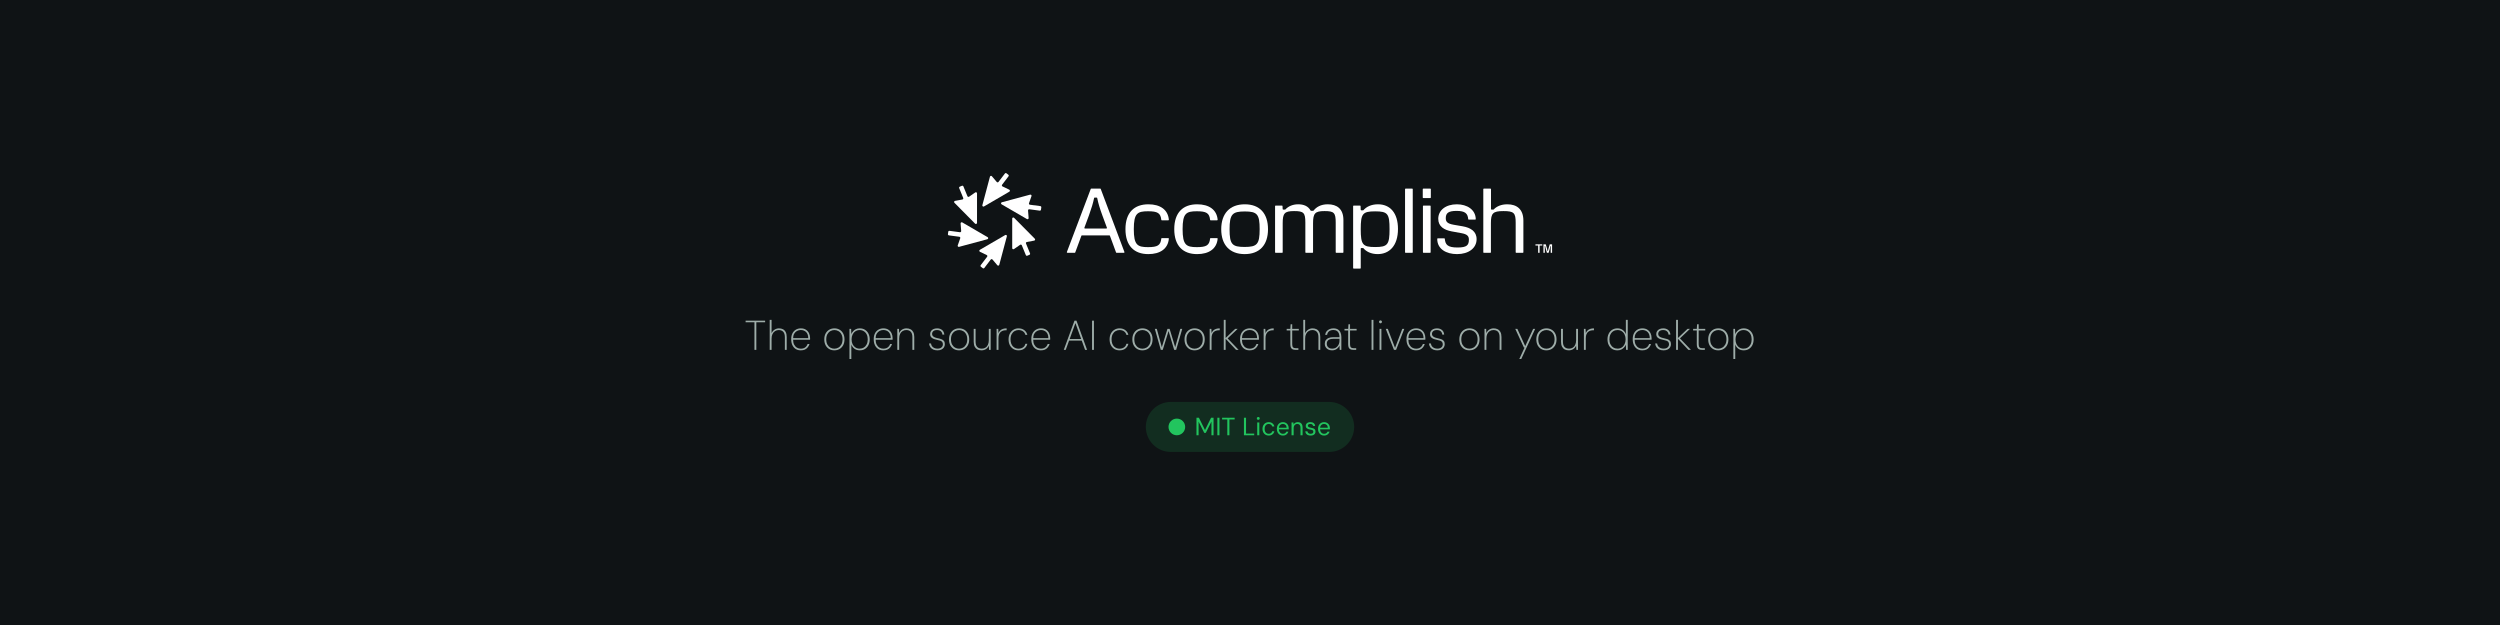
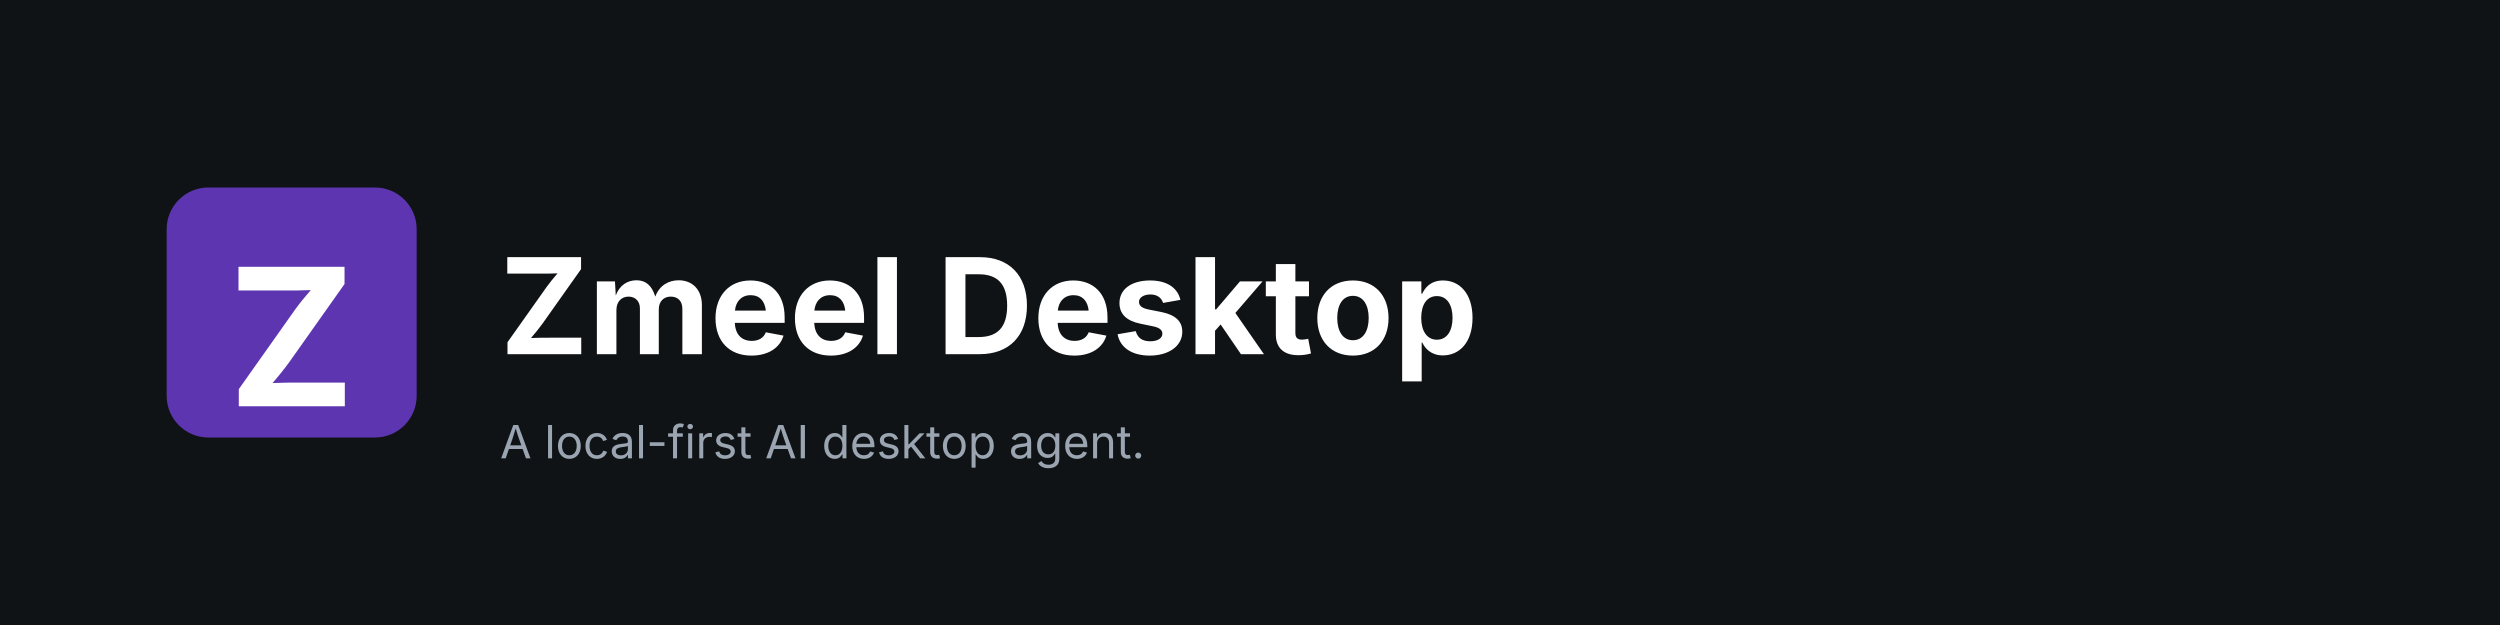
- <svg xmlns="http://www.w3.org/2000/svg" width="1200" height="300" viewBox="0 0 1200 300" fill="none">
+ <svg xmlns="http://www.w3.org/2000/svg" width="1200" height="300" viewBox="0 0 1200 300">
  <rect width="1200" height="300" fill="#0F1315" />
-   <g clip-path="url(#clip0_235_2140)">
-     <g clip-path="url(#clip1_235_2140)">
-       <path d="M738.308 121.347V117.862H737.016V117.283H740.296V117.862H739.003V121.347H738.308ZM740.848 121.347V117.283H741.971L742.577 119.341C742.674 119.696 742.781 120.108 742.808 120.464H743.021C743.056 120.108 743.164 119.696 743.271 119.341L743.877 117.283H745V121.347H744.332V119.484C744.332 119.012 744.351 118.619 744.394 118.137H744.182C744.093 118.608 743.985 119.047 743.842 119.564L743.325 121.347H742.515L742.016 119.572C741.874 119.037 741.758 118.611 741.669 118.137H741.446C741.499 118.635 741.516 119.01 741.516 119.5V121.344H740.848V121.347Z" fill="white" />
-       <path d="M535.708 121.177L532.757 113.163C532.719 113.058 532.617 112.988 532.504 112.988H519.319C519.206 112.988 519.106 113.058 519.066 113.163L516.114 121.177C516.077 121.282 515.974 121.352 515.861 121.352H512.344C512.156 121.352 512.026 121.164 512.091 120.989L523.555 90.707C523.595 90.602 523.695 90.531 523.808 90.531H528.103C528.217 90.531 528.316 90.602 528.357 90.707L539.734 120.989C539.802 121.164 539.67 121.352 539.481 121.352H535.964C535.851 121.352 535.751 121.282 535.711 121.177H535.708ZM525.427 94.848C525.297 94.848 525.19 94.937 525.165 95.064C524.675 97.512 523.854 100.137 522.742 103.258L520.498 109.323C520.434 109.498 520.563 109.687 520.752 109.687H531.074C531.262 109.687 531.392 109.501 531.327 109.323L529.084 103.258C527.928 100.137 527.147 97.512 526.66 95.064C526.636 94.937 526.525 94.848 526.399 94.848H525.429H525.427Z" fill="white" />
-       <path d="M586.188 110.039C586.188 102.51 590.284 98.064 597.504 98.064C604.724 98.064 608.645 102.51 608.645 110.039C608.645 117.569 604.637 121.972 597.461 121.972C590.284 121.972 586.188 117.569 586.188 110.039ZM604.635 110.039C604.635 102.819 603.447 101.497 597.501 101.497C591.555 101.497 590.192 102.774 590.192 110.039C590.192 117.305 591.426 118.536 597.412 118.536C603.399 118.536 604.632 117.259 604.632 110.039H604.635Z" fill="white" />
-       <path d="M612.032 121.086V98.947C612.032 98.799 612.153 98.678 612.302 98.678H615.342C615.485 98.678 615.603 98.791 615.611 98.934L615.676 100.358C615.681 100.501 615.8 100.614 615.945 100.614H616.804C616.88 100.614 616.95 100.582 617.001 100.528C618.328 99.076 620.453 98.061 623.13 98.061C625.807 98.061 627.918 98.947 629.087 101.048C629.135 101.134 629.224 101.188 629.321 101.188H630.307C630.39 101.188 630.468 101.15 630.519 101.083C631.766 99.453 633.948 98.061 637.308 98.061C641.711 98.061 644.838 100.218 644.838 105.634V121.083C644.838 121.231 644.717 121.352 644.569 121.352H641.41C641.262 121.352 641.14 121.231 641.14 121.083V106.824C641.14 102.068 640.303 101.32 635.768 101.32C631.233 101.32 630.264 102.375 630.264 107.131V121.083C630.264 121.231 630.142 121.352 629.994 121.352H626.835C626.687 121.352 626.566 121.231 626.566 121.083V106.824C626.566 102.068 625.729 101.32 621.151 101.32C616.573 101.32 615.692 102.375 615.692 107.131V121.083C615.692 121.231 615.571 121.352 615.423 121.352H612.307C612.159 121.352 612.038 121.231 612.038 121.083L612.032 121.086Z" fill="white" />
-       <path d="M649.502 128.659V98.947C649.502 98.799 649.623 98.678 649.772 98.678H652.809C652.955 98.678 653.073 98.791 653.078 98.936L653.146 100.708C653.151 100.854 653.27 100.967 653.415 100.967H654.263C654.341 100.967 654.417 100.932 654.465 100.872C655.761 99.329 658.152 98.061 661.432 98.061C667.243 98.061 671.03 102.2 671.03 109.905C671.03 118.051 666.802 121.969 661.3 121.969C658.066 121.969 655.72 120.703 654.465 119.163C654.414 119.101 654.339 119.063 654.258 119.063H653.423C653.275 119.063 653.154 119.185 653.154 119.333V128.656C653.154 128.804 653.033 128.925 652.885 128.925H649.769C649.621 128.925 649.5 128.804 649.5 128.656L649.502 128.659ZM666.982 109.994C666.982 102.553 666.102 101.451 660.069 101.451C654.037 101.451 653.157 102.553 653.157 109.994C653.157 117.434 654.08 118.579 660.069 118.579C666.059 118.579 666.982 117.434 666.982 109.994Z" fill="white" />
-       <path d="M674.423 121.086V90.803C674.423 90.655 674.544 90.534 674.692 90.534H677.851C677.999 90.534 678.12 90.655 678.12 90.803V121.086C678.12 121.234 677.999 121.355 677.851 121.355H674.692C674.544 121.355 674.423 121.234 674.423 121.086Z" fill="white" />
-       <path d="M682.922 94.8V90.803C682.922 90.655 683.043 90.534 683.191 90.534H686.528C686.676 90.534 686.797 90.655 686.797 90.803V94.8C686.797 94.948 686.676 95.069 686.528 95.069H683.191C683.043 95.069 682.922 94.948 682.922 94.8ZM683.008 121.086V98.947C683.008 98.799 683.129 98.678 683.277 98.678H686.436C686.584 98.678 686.705 98.799 686.705 98.947V121.083C686.705 121.231 686.584 121.352 686.436 121.352H683.277C683.129 121.352 683.008 121.231 683.008 121.083V121.086Z" fill="white" />
-       <path d="M690.145 114.397H693.242C693.382 114.397 693.497 114.504 693.508 114.644C693.767 117.429 694.817 118.8 699.608 118.8C704.143 118.8 705.066 117.655 705.066 114.97C705.066 113.298 704.186 112.417 701.544 111.932L696.745 111.052C693.266 110.392 690.36 108.763 690.36 105.02C690.36 100.924 693.926 98.064 699.298 98.064C704.178 98.064 708.249 100.603 708.365 105.144C708.368 105.294 708.244 105.418 708.096 105.418H705.007C704.867 105.418 704.751 105.308 704.74 105.168C704.509 102.477 703.27 101.233 699.166 101.233C695.062 101.233 694.014 102.378 693.971 104.667C693.971 106.339 694.545 107.309 697.758 107.882L702.118 108.631C705.861 109.291 708.766 111.009 708.766 114.795C708.766 119.109 704.937 121.972 699.387 121.972C694.198 121.972 689.856 119.551 689.873 114.666C689.873 114.518 689.996 114.399 690.145 114.399V114.397Z" fill="white" />
-       <path d="M711.982 121.086V90.803C711.982 90.655 712.103 90.534 712.251 90.534H715.41C715.558 90.534 715.679 90.655 715.679 90.803V100.347C715.679 100.495 715.801 100.617 715.949 100.617H716.797C716.87 100.617 716.94 100.587 716.991 100.533C718.362 99.082 720.537 98.064 723.519 98.064C728.142 98.064 731.223 100.485 731.223 105.9V121.086C731.223 121.234 731.102 121.355 730.954 121.355H727.795C727.647 121.355 727.526 121.234 727.526 121.086V106.913C727.526 102.157 726.688 101.322 721.625 101.322C716.563 101.322 715.636 102.378 715.636 107.134V121.086C715.636 121.234 715.515 121.355 715.367 121.355H712.251C712.103 121.355 711.982 121.234 711.982 121.086Z" fill="white" />
-       <path d="M557.689 114.286C557.551 114.286 557.435 114.391 557.422 114.531C557.074 117.776 555.623 118.625 551.05 118.625C545.944 118.625 544.226 117.612 544.226 109.994C544.226 102.375 545.944 101.408 551.05 101.408C555.623 101.408 557.074 102.259 557.422 105.507C557.435 105.644 557.551 105.752 557.689 105.752H560.78C560.936 105.752 561.063 105.617 561.049 105.461C560.629 100.657 556.924 98.064 551.225 98.064C544.49 98.064 540.219 101.939 540.219 109.996C540.219 118.054 544.447 121.972 551.182 121.972C556.921 121.972 560.627 119.381 561.049 114.58C561.063 114.423 560.936 114.289 560.78 114.289H557.689V114.286Z" fill="white" />
-       <path d="M581.112 114.286C580.974 114.286 580.859 114.391 580.845 114.531C580.498 117.776 579.046 118.625 574.474 118.625C569.368 118.625 567.65 117.612 567.65 109.994C567.65 102.375 569.368 101.408 574.474 101.408C579.046 101.408 580.498 102.259 580.845 105.507C580.859 105.644 580.974 105.752 581.112 105.752H584.203C584.36 105.752 584.486 105.617 584.473 105.461C584.053 100.657 580.347 98.064 574.649 98.064C567.914 98.064 563.643 101.939 563.643 109.996C563.643 118.054 567.871 121.972 574.606 121.972C580.344 121.972 584.05 119.381 584.473 114.58C584.486 114.423 584.36 114.289 584.203 114.289H581.112V114.286Z" fill="white" />
-     </g>
-     <path d="M479.65 127.115L483.299 113.424C483.422 112.961 482.927 112.579 482.516 112.818L470.339 119.909C469.968 120.127 469.99 120.674 470.377 120.862L473.631 122.43C473.938 122.578 474.031 122.971 473.823 123.243L470.74 127.29C470.561 127.527 470.604 127.864 470.839 128.044L471.723 128.728C471.958 128.909 472.292 128.866 472.471 128.629L475.554 124.581C475.76 124.309 476.163 124.298 476.385 124.56L478.728 127.323C479.008 127.651 479.537 127.53 479.65 127.113V127.115Z" fill="white" />
-     <path d="M475.18 84.798L471.531 98.489C471.408 98.952 471.902 99.335 472.314 99.095L484.49 92.002C484.861 91.784 484.84 91.237 484.453 91.049L481.199 89.481C480.892 89.333 480.798 88.94 481.006 88.668L484.089 84.62C484.268 84.383 484.226 84.047 483.991 83.866L483.106 83.182C482.871 83.002 482.537 83.045 482.358 83.282L479.275 87.329C479.07 87.602 478.666 87.612 478.445 87.351L476.102 84.588C475.821 84.26 475.292 84.381 475.18 84.798Z" fill="white" />
-     <path d="M460.354 118.487L473.941 114.827C474.4 114.703 474.483 114.081 474.069 113.842L461.887 106.756C461.516 106.541 461.054 106.832 461.088 107.265L461.369 110.89C461.395 111.232 461.104 111.512 460.765 111.466L455.748 110.798C455.454 110.761 455.187 110.968 455.15 111.262L455.005 112.374C454.968 112.67 455.174 112.939 455.465 112.977L460.482 113.645C460.818 113.691 461.03 114.035 460.915 114.359L459.712 117.784C459.568 118.193 459.94 118.597 460.354 118.484V118.487Z" fill="white" />
-     <path d="M494.476 93.426L480.889 97.086C480.43 97.21 480.347 97.832 480.761 98.072L492.943 105.157C493.314 105.372 493.776 105.081 493.742 104.648L493.461 101.023C493.434 100.681 493.725 100.401 494.065 100.447L499.082 101.115C499.376 101.152 499.643 100.945 499.68 100.651L499.827 99.537C499.864 99.24 499.659 98.971 499.368 98.933L494.351 98.266C494.014 98.22 493.803 97.875 493.918 97.552L495.12 94.126C495.264 93.717 494.893 93.313 494.479 93.426H494.476Z" fill="white" />
-     <path d="M458.12 97.326L468.055 107.36C468.392 107.699 468.969 107.459 468.969 106.98V92.804C468.969 92.371 468.488 92.115 468.133 92.36L465.16 94.417C464.879 94.611 464.494 94.495 464.364 94.18L462.429 89.465C462.317 89.19 462.005 89.058 461.732 89.174L460.701 89.605C460.428 89.718 460.298 90.033 460.412 90.308L462.347 95.023C462.477 95.341 462.285 95.697 461.951 95.758L458.406 96.421C457.984 96.499 457.821 97.024 458.126 97.331L458.12 97.326Z" fill="white" />
-     <path d="M485.861 104.936V119.112C485.861 119.545 486.342 119.801 486.697 119.556L489.67 117.499C489.951 117.305 490.336 117.421 490.466 117.736L492.401 122.451C492.513 122.726 492.825 122.858 493.098 122.742L494.129 122.311C494.401 122.198 494.532 121.883 494.417 121.608L492.483 116.893C492.352 116.575 492.545 116.219 492.879 116.158L496.424 115.495C496.846 115.417 497.009 114.892 496.704 114.585L486.769 104.551C486.433 104.212 485.855 104.451 485.855 104.931L485.861 104.936Z" fill="white" />
-   </g>
-   <path d="M362.135 167.928V154.688H357.895V153.928H367.255V154.688H363.035V167.928H362.135ZM369.457 167.928V153.528H370.357V159.948C370.69 159.201 371.177 158.628 371.817 158.228C372.47 157.814 373.164 157.608 373.897 157.608C374.63 157.608 375.277 157.754 375.837 158.048C376.397 158.341 376.83 158.794 377.137 159.408C377.457 160.021 377.617 160.808 377.617 161.768V167.928H376.737V161.908C376.737 160.721 376.484 159.848 375.977 159.288C375.47 158.714 374.744 158.428 373.797 158.428C373.144 158.428 372.557 158.594 372.037 158.928C371.517 159.248 371.104 159.714 370.797 160.328C370.504 160.928 370.357 161.668 370.357 162.548V167.928H369.457ZM384.378 168.168C383.432 168.168 382.612 167.948 381.918 167.508C381.238 167.068 380.712 166.448 380.338 165.648C379.965 164.848 379.778 163.908 379.778 162.828C379.778 161.734 379.972 160.801 380.358 160.028C380.758 159.254 381.305 158.661 381.998 158.248C382.705 157.821 383.512 157.608 384.418 157.608C385.392 157.608 386.205 157.828 386.858 158.268C387.512 158.694 388.005 159.261 388.338 159.968C388.672 160.674 388.838 161.448 388.838 162.288C388.838 162.421 388.838 162.548 388.838 162.668C388.838 162.788 388.832 162.928 388.818 163.088H380.418V162.308H387.958C387.945 161.014 387.605 160.041 386.938 159.388C386.272 158.734 385.418 158.408 384.378 158.408C383.738 158.408 383.138 158.554 382.578 158.848C382.018 159.141 381.558 159.594 381.198 160.208C380.852 160.821 380.678 161.601 380.678 162.548V162.908C380.678 163.921 380.852 164.761 381.198 165.428C381.545 166.081 381.998 166.568 382.558 166.888C383.118 167.208 383.725 167.368 384.378 167.368C385.218 167.368 385.912 167.174 386.458 166.788C387.005 166.388 387.405 165.828 387.658 165.108H388.558C388.385 165.694 388.112 166.221 387.738 166.688C387.378 167.154 386.918 167.521 386.358 167.788C385.798 168.041 385.138 168.168 384.378 168.168ZM400.477 168.168C399.557 168.168 398.731 167.954 397.997 167.528C397.277 167.101 396.704 166.494 396.277 165.708C395.864 164.908 395.657 163.974 395.657 162.908C395.657 161.801 395.871 160.854 396.297 160.068C396.724 159.281 397.304 158.674 398.037 158.248C398.771 157.821 399.597 157.608 400.517 157.608C401.451 157.608 402.277 157.821 402.997 158.248C403.731 158.674 404.304 159.281 404.717 160.068C405.144 160.854 405.357 161.801 405.357 162.908C405.357 163.974 405.144 164.908 404.717 165.708C404.291 166.494 403.711 167.101 402.977 167.528C402.244 167.954 401.411 168.168 400.477 168.168ZM400.477 167.368C401.171 167.368 401.811 167.201 402.397 166.868C402.997 166.534 403.484 166.034 403.857 165.368C404.231 164.701 404.417 163.874 404.417 162.888C404.417 161.901 404.231 161.074 403.857 160.408C403.497 159.741 403.017 159.248 402.417 158.928C401.831 158.594 401.197 158.428 400.517 158.428C399.837 158.428 399.197 158.594 398.597 158.928C397.997 159.261 397.511 159.761 397.137 160.428C396.777 161.081 396.597 161.901 396.597 162.888C396.597 163.874 396.777 164.701 397.137 165.368C397.511 166.034 397.991 166.534 398.577 166.868C399.164 167.201 399.797 167.368 400.477 167.368ZM407.738 172.328V157.848H408.538L408.638 160.368C408.838 159.861 409.125 159.401 409.498 158.988C409.872 158.574 410.325 158.241 410.858 157.988C411.405 157.734 412.018 157.608 412.698 157.608C413.672 157.608 414.512 157.841 415.218 158.308C415.938 158.761 416.492 159.388 416.878 160.188C417.265 160.974 417.458 161.881 417.458 162.908C417.458 163.921 417.265 164.828 416.878 165.628C416.492 166.414 415.938 167.034 415.218 167.488C414.512 167.941 413.665 168.168 412.678 168.168C411.718 168.168 410.885 167.921 410.178 167.428C409.472 166.934 408.958 166.248 408.638 165.368V172.328H407.738ZM412.638 167.348C413.398 167.348 414.065 167.168 414.638 166.808C415.225 166.448 415.685 165.934 416.018 165.268C416.352 164.601 416.518 163.808 416.518 162.888C416.518 161.981 416.352 161.194 416.018 160.528C415.685 159.861 415.225 159.348 414.638 158.988C414.065 158.614 413.398 158.428 412.638 158.428C411.878 158.428 411.205 158.621 410.618 159.008C410.032 159.381 409.572 159.908 409.238 160.588C408.918 161.254 408.758 162.021 408.758 162.888C408.758 163.768 408.918 164.548 409.238 165.228C409.572 165.894 410.032 166.414 410.618 166.788C411.205 167.161 411.878 167.348 412.638 167.348ZM423.988 168.168C423.041 168.168 422.221 167.948 421.528 167.508C420.848 167.068 420.321 166.448 419.948 165.648C419.574 164.848 419.388 163.908 419.388 162.828C419.388 161.734 419.581 160.801 419.968 160.028C420.368 159.254 420.914 158.661 421.608 158.248C422.314 157.821 423.121 157.608 424.028 157.608C425.001 157.608 425.814 157.828 426.468 158.268C427.121 158.694 427.614 159.261 427.948 159.968C428.281 160.674 428.448 161.448 428.448 162.288C428.448 162.421 428.448 162.548 428.448 162.668C428.448 162.788 428.441 162.928 428.428 163.088H420.028V162.308H427.568C427.554 161.014 427.214 160.041 426.548 159.388C425.881 158.734 425.028 158.408 423.988 158.408C423.348 158.408 422.748 158.554 422.188 158.848C421.628 159.141 421.168 159.594 420.808 160.208C420.461 160.821 420.288 161.601 420.288 162.548V162.908C420.288 163.921 420.461 164.761 420.808 165.428C421.154 166.081 421.608 166.568 422.168 166.888C422.728 167.208 423.334 167.368 423.988 167.368C424.828 167.368 425.521 167.174 426.068 166.788C426.614 166.388 427.014 165.828 427.268 165.108H428.168C427.994 165.694 427.721 166.221 427.348 166.688C426.988 167.154 426.528 167.521 425.968 167.788C425.408 168.041 424.748 168.168 423.988 168.168ZM430.707 167.928V157.848H431.507L431.587 159.888C431.934 159.128 432.414 158.561 433.027 158.188C433.654 157.801 434.347 157.608 435.107 157.608C435.84 157.608 436.487 157.754 437.047 158.048C437.607 158.341 438.047 158.794 438.367 159.408C438.687 160.008 438.847 160.788 438.847 161.748V167.928H437.947V161.888C437.947 160.701 437.694 159.828 437.187 159.268C436.68 158.708 435.947 158.428 434.987 158.428C434.347 158.428 433.767 158.588 433.247 158.908C432.74 159.214 432.34 159.668 432.047 160.268C431.754 160.868 431.607 161.608 431.607 162.488V167.928H430.707ZM449.988 168.168C449.255 168.168 448.595 168.048 448.008 167.808C447.422 167.554 446.948 167.181 446.588 166.688C446.242 166.194 446.022 165.581 445.928 164.848H446.888C446.942 165.381 447.108 165.834 447.388 166.208C447.682 166.581 448.055 166.868 448.508 167.068C448.962 167.254 449.462 167.348 450.008 167.348C450.555 167.348 451.015 167.261 451.388 167.088C451.775 166.914 452.068 166.674 452.268 166.368C452.482 166.048 452.588 165.694 452.588 165.308C452.588 164.814 452.482 164.434 452.268 164.168C452.068 163.888 451.762 163.674 451.348 163.528C450.935 163.381 450.415 163.248 449.788 163.128C449.282 163.034 448.822 162.914 448.408 162.768C448.008 162.621 447.662 162.441 447.368 162.228C447.075 162.014 446.848 161.754 446.688 161.448C446.542 161.128 446.468 160.768 446.468 160.368C446.468 159.821 446.602 159.341 446.868 158.928C447.148 158.514 447.535 158.194 448.028 157.968C448.522 157.728 449.108 157.608 449.788 157.608C450.748 157.608 451.542 157.861 452.168 158.368C452.808 158.874 453.175 159.621 453.268 160.608H452.348C452.308 159.954 452.062 159.428 451.608 159.028C451.168 158.628 450.555 158.428 449.768 158.428C449.008 158.428 448.422 158.601 448.008 158.948C447.608 159.281 447.408 159.728 447.408 160.288C447.408 160.608 447.488 160.894 447.648 161.148C447.822 161.401 448.095 161.628 448.468 161.828C448.842 162.014 449.342 162.174 449.968 162.308C450.622 162.428 451.215 162.581 451.748 162.768C452.295 162.954 452.728 163.234 453.048 163.608C453.368 163.981 453.528 164.514 453.528 165.208C453.528 165.781 453.382 166.294 453.088 166.748C452.808 167.188 452.402 167.534 451.868 167.788C451.348 168.041 450.722 168.168 449.988 168.168ZM460.341 168.168C459.421 168.168 458.594 167.954 457.861 167.528C457.141 167.101 456.567 166.494 456.141 165.708C455.727 164.908 455.521 163.974 455.521 162.908C455.521 161.801 455.734 160.854 456.161 160.068C456.587 159.281 457.167 158.674 457.901 158.248C458.634 157.821 459.461 157.608 460.381 157.608C461.314 157.608 462.141 157.821 462.861 158.248C463.594 158.674 464.167 159.281 464.581 160.068C465.007 160.854 465.221 161.801 465.221 162.908C465.221 163.974 465.007 164.908 464.581 165.708C464.154 166.494 463.574 167.101 462.841 167.528C462.107 167.954 461.274 168.168 460.341 168.168ZM460.341 167.368C461.034 167.368 461.674 167.201 462.261 166.868C462.861 166.534 463.347 166.034 463.721 165.368C464.094 164.701 464.281 163.874 464.281 162.888C464.281 161.901 464.094 161.074 463.721 160.408C463.361 159.741 462.881 159.248 462.281 158.928C461.694 158.594 461.061 158.428 460.381 158.428C459.701 158.428 459.061 158.594 458.461 158.928C457.861 159.261 457.374 159.761 457.001 160.428C456.641 161.081 456.461 161.901 456.461 162.888C456.461 163.874 456.641 164.701 457.001 165.368C457.374 166.034 457.854 166.534 458.441 166.868C459.027 167.201 459.661 167.368 460.341 167.368ZM471.122 168.168C470.402 168.168 469.755 168.028 469.182 167.748C468.622 167.454 468.182 167.008 467.862 166.408C467.542 165.794 467.382 165.001 467.382 164.028V157.848H468.282V163.908C468.282 165.081 468.535 165.948 469.042 166.508C469.562 167.068 470.308 167.348 471.282 167.348C471.935 167.348 472.508 167.194 473.002 166.888C473.508 166.581 473.902 166.128 474.182 165.528C474.475 164.914 474.622 164.168 474.622 163.288V157.848H475.522V167.928H474.742L474.622 165.888C474.288 166.661 473.808 167.234 473.182 167.608C472.555 167.981 471.868 168.168 471.122 168.168ZM478.363 167.928V157.848H479.163L479.263 159.888C479.49 159.354 479.783 158.921 480.143 158.588C480.517 158.254 480.957 158.008 481.463 157.848C481.97 157.688 482.543 157.608 483.183 157.608V158.528H482.823C482.423 158.528 482.01 158.581 481.583 158.688C481.17 158.794 480.783 158.988 480.423 159.268C480.077 159.534 479.797 159.921 479.583 160.428C479.37 160.934 479.263 161.581 479.263 162.368V167.928H478.363ZM488.854 168.168C487.948 168.168 487.134 167.954 486.414 167.528C485.694 167.088 485.128 166.474 484.714 165.688C484.314 164.888 484.114 163.961 484.114 162.908C484.114 161.828 484.321 160.894 484.734 160.108C485.161 159.308 485.734 158.694 486.454 158.268C487.174 157.828 487.974 157.608 488.854 157.608C489.988 157.608 490.928 157.901 491.674 158.488C492.434 159.074 492.914 159.828 493.114 160.748H492.174C492.014 160.028 491.634 159.461 491.034 159.048C490.448 158.634 489.721 158.428 488.854 158.428C488.214 158.428 487.601 158.594 487.014 158.928C486.428 159.248 485.954 159.741 485.594 160.408C485.234 161.061 485.054 161.894 485.054 162.908C485.054 163.681 485.161 164.348 485.374 164.908C485.588 165.468 485.874 165.934 486.234 166.308C486.608 166.668 487.021 166.934 487.474 167.108C487.928 167.281 488.388 167.368 488.854 167.368C489.414 167.368 489.921 167.281 490.374 167.108C490.841 166.921 491.234 166.654 491.554 166.308C491.874 165.948 492.081 165.521 492.174 165.028H493.114C492.928 165.934 492.461 166.688 491.714 167.288C490.981 167.874 490.028 168.168 488.854 168.168ZM499.632 168.168C498.686 168.168 497.866 167.948 497.172 167.508C496.492 167.068 495.966 166.448 495.592 165.648C495.219 164.848 495.032 163.908 495.032 162.828C495.032 161.734 495.226 160.801 495.612 160.028C496.012 159.254 496.559 158.661 497.252 158.248C497.959 157.821 498.766 157.608 499.672 157.608C500.646 157.608 501.459 157.828 502.112 158.268C502.766 158.694 503.259 159.261 503.592 159.968C503.926 160.674 504.092 161.448 504.092 162.288C504.092 162.421 504.092 162.548 504.092 162.668C504.092 162.788 504.086 162.928 504.072 163.088H495.672V162.308H503.212C503.199 161.014 502.859 160.041 502.192 159.388C501.526 158.734 500.672 158.408 499.632 158.408C498.992 158.408 498.392 158.554 497.832 158.848C497.272 159.141 496.812 159.594 496.452 160.208C496.106 160.821 495.932 161.601 495.932 162.548V162.908C495.932 163.921 496.106 164.761 496.452 165.428C496.799 166.081 497.252 166.568 497.812 166.888C498.372 167.208 498.979 167.368 499.632 167.368C500.472 167.368 501.166 167.174 501.712 166.788C502.259 166.388 502.659 165.828 502.912 165.108H503.812C503.639 165.694 503.366 166.221 502.992 166.688C502.632 167.154 502.172 167.521 501.612 167.788C501.052 168.041 500.392 168.168 499.632 168.168ZM510.611 167.928L515.751 153.928H516.711L521.791 167.928H520.831L516.211 155.088L511.551 167.928H510.611ZM512.791 163.488L513.091 162.728H519.331L519.631 163.488H512.791ZM524.186 167.928V153.928H525.086V167.928H524.186ZM537.35 168.168C536.444 168.168 535.63 167.954 534.91 167.528C534.19 167.088 533.624 166.474 533.21 165.688C532.81 164.888 532.61 163.961 532.61 162.908C532.61 161.828 532.817 160.894 533.23 160.108C533.657 159.308 534.23 158.694 534.95 158.268C535.67 157.828 536.47 157.608 537.35 157.608C538.484 157.608 539.424 157.901 540.17 158.488C540.93 159.074 541.41 159.828 541.61 160.748H540.67C540.51 160.028 540.13 159.461 539.53 159.048C538.944 158.634 538.217 158.428 537.35 158.428C536.71 158.428 536.097 158.594 535.51 158.928C534.924 159.248 534.45 159.741 534.09 160.408C533.73 161.061 533.55 161.894 533.55 162.908C533.55 163.681 533.657 164.348 533.87 164.908C534.084 165.468 534.37 165.934 534.73 166.308C535.104 166.668 535.517 166.934 535.97 167.108C536.424 167.281 536.884 167.368 537.35 167.368C537.91 167.368 538.417 167.281 538.87 167.108C539.337 166.921 539.73 166.654 540.05 166.308C540.37 165.948 540.577 165.521 540.67 165.028H541.61C541.424 165.934 540.957 166.688 540.21 167.288C539.477 167.874 538.524 168.168 537.35 168.168ZM548.348 168.168C547.428 168.168 546.602 167.954 545.868 167.528C545.148 167.101 544.575 166.494 544.148 165.708C543.735 164.908 543.528 163.974 543.528 162.908C543.528 161.801 543.742 160.854 544.168 160.068C544.595 159.281 545.175 158.674 545.908 158.248C546.642 157.821 547.468 157.608 548.388 157.608C549.322 157.608 550.148 157.821 550.868 158.248C551.602 158.674 552.175 159.281 552.588 160.068C553.015 160.854 553.228 161.801 553.228 162.908C553.228 163.974 553.015 164.908 552.588 165.708C552.162 166.494 551.582 167.101 550.848 167.528C550.115 167.954 549.282 168.168 548.348 168.168ZM548.348 167.368C549.042 167.368 549.682 167.201 550.268 166.868C550.868 166.534 551.355 166.034 551.728 165.368C552.102 164.701 552.288 163.874 552.288 162.888C552.288 161.901 552.102 161.074 551.728 160.408C551.368 159.741 550.888 159.248 550.288 158.928C549.702 158.594 549.068 158.428 548.388 158.428C547.708 158.428 547.068 158.594 546.468 158.928C545.868 159.261 545.382 159.761 545.008 160.428C544.648 161.081 544.468 161.901 544.468 162.888C544.468 163.874 544.648 164.701 545.008 165.368C545.382 166.034 545.862 166.534 546.448 166.868C547.035 167.201 547.668 167.368 548.348 167.368ZM557.179 167.928L554.319 157.848H555.259L557.739 166.928H557.599L560.379 157.848H561.419L564.159 166.908H564.019L566.539 157.848H567.479L564.559 167.928H563.599L560.839 158.668H560.979L558.119 167.928H557.179ZM573.387 168.168C572.467 168.168 571.641 167.954 570.907 167.528C570.187 167.101 569.614 166.494 569.187 165.708C568.774 164.908 568.567 163.974 568.567 162.908C568.567 161.801 568.781 160.854 569.207 160.068C569.634 159.281 570.214 158.674 570.947 158.248C571.681 157.821 572.507 157.608 573.427 157.608C574.361 157.608 575.187 157.821 575.907 158.248C576.641 158.674 577.214 159.281 577.627 160.068C578.054 160.854 578.267 161.801 578.267 162.908C578.267 163.974 578.054 164.908 577.627 165.708C577.201 166.494 576.621 167.101 575.887 167.528C575.154 167.954 574.321 168.168 573.387 168.168ZM573.387 167.368C574.081 167.368 574.721 167.201 575.307 166.868C575.907 166.534 576.394 166.034 576.767 165.368C577.141 164.701 577.327 163.874 577.327 162.888C577.327 161.901 577.141 161.074 576.767 160.408C576.407 159.741 575.927 159.248 575.327 158.928C574.741 158.594 574.107 158.428 573.427 158.428C572.747 158.428 572.107 158.594 571.507 158.928C570.907 159.261 570.421 159.761 570.047 160.428C569.687 161.081 569.507 161.901 569.507 162.888C569.507 163.874 569.687 164.701 570.047 165.368C570.421 166.034 570.901 166.534 571.487 166.868C572.074 167.201 572.707 167.368 573.387 167.368ZM580.649 167.928V157.848H581.449L581.549 159.888C581.775 159.354 582.069 158.921 582.429 158.588C582.802 158.254 583.242 158.008 583.749 157.848C584.255 157.688 584.829 157.608 585.469 157.608V158.528H585.109C584.709 158.528 584.295 158.581 583.869 158.688C583.455 158.794 583.069 158.988 582.709 159.268C582.362 159.534 582.082 159.921 581.869 160.428C581.655 160.934 581.549 161.581 581.549 162.368V167.928H580.649ZM593.306 167.928L588.126 162.408L592.906 157.848H594.086L588.986 162.688V162.128L594.526 167.928H593.306ZM587.406 167.928V153.528H588.306V167.928H587.406ZM599.828 168.168C598.881 168.168 598.061 167.948 597.368 167.508C596.688 167.068 596.161 166.448 595.788 165.648C595.414 164.848 595.228 163.908 595.228 162.828C595.228 161.734 595.421 160.801 595.808 160.028C596.208 159.254 596.754 158.661 597.448 158.248C598.154 157.821 598.961 157.608 599.868 157.608C600.841 157.608 601.654 157.828 602.308 158.268C602.961 158.694 603.454 159.261 603.788 159.968C604.121 160.674 604.288 161.448 604.288 162.288C604.288 162.421 604.288 162.548 604.288 162.668C604.288 162.788 604.281 162.928 604.268 163.088H595.868V162.308H603.408C603.394 161.014 603.054 160.041 602.388 159.388C601.721 158.734 600.868 158.408 599.828 158.408C599.188 158.408 598.588 158.554 598.028 158.848C597.468 159.141 597.008 159.594 596.648 160.208C596.301 160.821 596.128 161.601 596.128 162.548V162.908C596.128 163.921 596.301 164.761 596.648 165.428C596.994 166.081 597.448 166.568 598.008 166.888C598.568 167.208 599.174 167.368 599.828 167.368C600.668 167.368 601.361 167.174 601.908 166.788C602.454 166.388 602.854 165.828 603.108 165.108H604.008C603.834 165.694 603.561 166.221 603.188 166.688C602.828 167.154 602.368 167.521 601.808 167.788C601.248 168.041 600.588 168.168 599.828 168.168ZM606.547 167.928V157.848H607.347L607.447 159.888C607.674 159.354 607.967 158.921 608.327 158.588C608.7 158.254 609.14 158.008 609.647 157.848C610.154 157.688 610.727 157.608 611.367 157.608V158.528H611.007C610.607 158.528 610.194 158.581 609.767 158.688C609.354 158.794 608.967 158.988 608.607 159.268C608.26 159.534 607.98 159.921 607.767 160.428C607.554 160.934 607.447 161.581 607.447 162.368V167.928H606.547ZM621.844 167.928C621.311 167.928 620.858 167.848 620.484 167.688C620.124 167.528 619.844 167.254 619.644 166.868C619.458 166.468 619.364 165.934 619.364 165.268V158.628H617.604V157.848H619.364L619.504 155.648H620.264V157.848H623.424V158.628H620.264V165.248C620.264 165.954 620.404 166.448 620.684 166.728C620.964 167.008 621.438 167.148 622.104 167.148H623.224V167.928H621.844ZM625.57 167.928V153.528H626.47V159.948C626.804 159.201 627.29 158.628 627.93 158.228C628.584 157.814 629.277 157.608 630.01 157.608C630.744 157.608 631.39 157.754 631.95 158.048C632.51 158.341 632.944 158.794 633.25 159.408C633.57 160.021 633.73 160.808 633.73 161.768V167.928H632.85V161.908C632.85 160.721 632.597 159.848 632.09 159.288C631.584 158.714 630.857 158.428 629.91 158.428C629.257 158.428 628.67 158.594 628.15 158.928C627.63 159.248 627.217 159.714 626.91 160.328C626.617 160.928 626.47 161.668 626.47 162.548V167.928H625.57ZM639.392 168.168C638.632 168.168 637.992 168.021 637.472 167.728C636.952 167.434 636.558 167.054 636.292 166.588C636.025 166.108 635.892 165.594 635.892 165.048C635.892 164.314 636.058 163.714 636.392 163.248C636.725 162.781 637.192 162.434 637.792 162.208C638.405 161.968 639.112 161.848 639.912 161.848H642.952C642.952 161.128 642.845 160.514 642.632 160.008C642.432 159.501 642.118 159.108 641.692 158.828C641.265 158.548 640.705 158.408 640.012 158.408C639.198 158.408 638.525 158.601 637.992 158.988C637.472 159.374 637.138 159.961 636.992 160.748H636.072C636.165 160.041 636.398 159.461 636.772 159.008C637.158 158.541 637.632 158.194 638.192 157.968C638.752 157.728 639.358 157.608 640.012 157.608C640.932 157.608 641.672 157.794 642.232 158.168C642.792 158.528 643.198 159.021 643.452 159.648C643.718 160.261 643.852 160.961 643.852 161.748V167.928H643.052L642.952 165.908C642.845 166.121 642.698 166.361 642.512 166.628C642.325 166.894 642.092 167.141 641.812 167.368C641.532 167.594 641.192 167.781 640.792 167.928C640.405 168.088 639.938 168.168 639.392 168.168ZM639.492 167.348C640.065 167.348 640.565 167.241 640.992 167.028C641.418 166.801 641.778 166.508 642.072 166.148C642.365 165.774 642.585 165.374 642.732 164.948C642.878 164.521 642.952 164.101 642.952 163.688V162.628H639.972C639.185 162.628 638.565 162.734 638.112 162.948C637.658 163.148 637.332 163.428 637.132 163.788C636.945 164.148 636.852 164.561 636.852 165.028C636.852 165.454 636.952 165.848 637.152 166.208C637.352 166.554 637.652 166.834 638.052 167.048C638.452 167.248 638.932 167.348 639.492 167.348ZM649.598 167.928C649.065 167.928 648.612 167.848 648.238 167.688C647.878 167.528 647.598 167.254 647.398 166.868C647.212 166.468 647.118 165.934 647.118 165.268V158.628H645.358V157.848H647.118L647.258 155.648H648.018V157.848H651.178V158.628H648.018V165.248C648.018 165.954 648.158 166.448 648.438 166.728C648.718 167.008 649.192 167.148 649.858 167.148H650.978V167.928H649.598ZM658.344 167.928V153.528H659.244V167.928H658.344ZM662.175 167.928V157.848H663.075V167.928H662.175ZM662.635 155.188C662.448 155.188 662.281 155.121 662.135 154.988C662.001 154.841 661.935 154.668 661.935 154.468C661.935 154.268 662.001 154.108 662.135 153.988C662.281 153.854 662.448 153.788 662.635 153.788C662.821 153.788 662.981 153.854 663.115 153.988C663.261 154.108 663.335 154.268 663.335 154.468C663.335 154.668 663.261 154.841 663.115 154.988C662.981 155.121 662.821 155.188 662.635 155.188ZM669.099 167.928L665.159 157.848H666.139L669.619 166.988L673.099 157.848H674.059L670.119 167.928H669.099ZM679.71 168.168C678.764 168.168 677.944 167.948 677.25 167.508C676.57 167.068 676.044 166.448 675.67 165.648C675.297 164.848 675.11 163.908 675.11 162.828C675.11 161.734 675.304 160.801 675.69 160.028C676.09 159.254 676.637 158.661 677.33 158.248C678.037 157.821 678.844 157.608 679.75 157.608C680.724 157.608 681.537 157.828 682.19 158.268C682.844 158.694 683.337 159.261 683.67 159.968C684.004 160.674 684.17 161.448 684.17 162.288C684.17 162.421 684.17 162.548 684.17 162.668C684.17 162.788 684.164 162.928 684.15 163.088H675.75V162.308H683.29C683.277 161.014 682.937 160.041 682.27 159.388C681.604 158.734 680.75 158.408 679.71 158.408C679.07 158.408 678.47 158.554 677.91 158.848C677.35 159.141 676.89 159.594 676.53 160.208C676.184 160.821 676.01 161.601 676.01 162.548V162.908C676.01 163.921 676.184 164.761 676.53 165.428C676.877 166.081 677.33 166.568 677.89 166.888C678.45 167.208 679.057 167.368 679.71 167.368C680.55 167.368 681.244 167.174 681.79 166.788C682.337 166.388 682.737 165.828 682.99 165.108H683.89C683.717 165.694 683.444 166.221 683.07 166.688C682.71 167.154 682.25 167.521 681.69 167.788C681.13 168.041 680.47 168.168 679.71 168.168ZM689.93 168.168C689.196 168.168 688.536 168.048 687.95 167.808C687.363 167.554 686.89 167.181 686.53 166.688C686.183 166.194 685.963 165.581 685.87 164.848H686.83C686.883 165.381 687.05 165.834 687.33 166.208C687.623 166.581 687.996 166.868 688.45 167.068C688.903 167.254 689.403 167.348 689.95 167.348C690.496 167.348 690.956 167.261 691.33 167.088C691.716 166.914 692.01 166.674 692.21 166.368C692.423 166.048 692.53 165.694 692.53 165.308C692.53 164.814 692.423 164.434 692.21 164.168C692.01 163.888 691.703 163.674 691.29 163.528C690.876 163.381 690.356 163.248 689.73 163.128C689.223 163.034 688.763 162.914 688.35 162.768C687.95 162.621 687.603 162.441 687.31 162.228C687.016 162.014 686.79 161.754 686.63 161.448C686.483 161.128 686.41 160.768 686.41 160.368C686.41 159.821 686.543 159.341 686.81 158.928C687.09 158.514 687.476 158.194 687.97 157.968C688.463 157.728 689.05 157.608 689.73 157.608C690.69 157.608 691.483 157.861 692.11 158.368C692.75 158.874 693.116 159.621 693.21 160.608H692.29C692.25 159.954 692.003 159.428 691.55 159.028C691.11 158.628 690.496 158.428 689.71 158.428C688.95 158.428 688.363 158.601 687.95 158.948C687.55 159.281 687.35 159.728 687.35 160.288C687.35 160.608 687.43 160.894 687.59 161.148C687.763 161.401 688.036 161.628 688.41 161.828C688.783 162.014 689.283 162.174 689.91 162.308C690.563 162.428 691.156 162.581 691.69 162.768C692.236 162.954 692.67 163.234 692.99 163.608C693.31 163.981 693.47 164.514 693.47 165.208C693.47 165.781 693.323 166.294 693.03 166.748C692.75 167.188 692.343 167.534 691.81 167.788C691.29 168.041 690.663 168.168 689.93 168.168ZM705.301 168.168C704.381 168.168 703.555 167.954 702.821 167.528C702.101 167.101 701.528 166.494 701.101 165.708C700.688 164.908 700.481 163.974 700.481 162.908C700.481 161.801 700.695 160.854 701.121 160.068C701.548 159.281 702.128 158.674 702.861 158.248C703.595 157.821 704.421 157.608 705.341 157.608C706.275 157.608 707.101 157.821 707.821 158.248C708.555 158.674 709.128 159.281 709.541 160.068C709.968 160.854 710.181 161.801 710.181 162.908C710.181 163.974 709.968 164.908 709.541 165.708C709.115 166.494 708.535 167.101 707.801 167.528C707.068 167.954 706.235 168.168 705.301 168.168ZM705.301 167.368C705.995 167.368 706.635 167.201 707.221 166.868C707.821 166.534 708.308 166.034 708.681 165.368C709.055 164.701 709.241 163.874 709.241 162.888C709.241 161.901 709.055 161.074 708.681 160.408C708.321 159.741 707.841 159.248 707.241 158.928C706.655 158.594 706.021 158.428 705.341 158.428C704.661 158.428 704.021 158.594 703.421 158.928C702.821 159.261 702.335 159.761 701.961 160.428C701.601 161.081 701.421 161.901 701.421 162.888C701.421 163.874 701.601 164.701 701.961 165.368C702.335 166.034 702.815 166.534 703.401 166.868C703.988 167.201 704.621 167.368 705.301 167.368ZM712.563 167.928V157.848H713.363L713.443 159.888C713.789 159.128 714.269 158.561 714.883 158.188C715.509 157.801 716.203 157.608 716.963 157.608C717.696 157.608 718.343 157.754 718.903 158.048C719.463 158.341 719.903 158.794 720.223 159.408C720.543 160.008 720.703 160.788 720.703 161.748V167.928H719.803V161.888C719.803 160.701 719.549 159.828 719.043 159.268C718.536 158.708 717.803 158.428 716.843 158.428C716.203 158.428 715.623 158.588 715.103 158.908C714.596 159.214 714.196 159.668 713.903 160.268C713.609 160.868 713.463 161.608 713.463 162.488V167.928H712.563ZM729.264 172.328L731.804 166.808H731.464L727.324 157.848H728.324L732.104 166.128L735.924 157.848H736.884L730.204 172.328H729.264ZM742.255 168.168C741.335 168.168 740.508 167.954 739.775 167.528C739.055 167.101 738.481 166.494 738.055 165.708C737.641 164.908 737.435 163.974 737.435 162.908C737.435 161.801 737.648 160.854 738.075 160.068C738.501 159.281 739.081 158.674 739.815 158.248C740.548 157.821 741.375 157.608 742.295 157.608C743.228 157.608 744.055 157.821 744.775 158.248C745.508 158.674 746.081 159.281 746.495 160.068C746.921 160.854 747.135 161.801 747.135 162.908C747.135 163.974 746.921 164.908 746.495 165.708C746.068 166.494 745.488 167.101 744.755 167.528C744.021 167.954 743.188 168.168 742.255 168.168ZM742.255 167.368C742.948 167.368 743.588 167.201 744.175 166.868C744.775 166.534 745.261 166.034 745.635 165.368C746.008 164.701 746.195 163.874 746.195 162.888C746.195 161.901 746.008 161.074 745.635 160.408C745.275 159.741 744.795 159.248 744.195 158.928C743.608 158.594 742.975 158.428 742.295 158.428C741.615 158.428 740.975 158.594 740.375 158.928C739.775 159.261 739.288 159.761 738.915 160.428C738.555 161.081 738.375 161.901 738.375 162.888C738.375 163.874 738.555 164.701 738.915 165.368C739.288 166.034 739.768 166.534 740.355 166.868C740.941 167.201 741.575 167.368 742.255 167.368ZM753.036 168.168C752.316 168.168 751.669 168.028 751.096 167.748C750.536 167.454 750.096 167.008 749.776 166.408C749.456 165.794 749.296 165.001 749.296 164.028V157.848H750.196V163.908C750.196 165.081 750.449 165.948 750.956 166.508C751.476 167.068 752.222 167.348 753.196 167.348C753.849 167.348 754.422 167.194 754.916 166.888C755.422 166.581 755.816 166.128 756.096 165.528C756.389 164.914 756.536 164.168 756.536 163.288V157.848H757.436V167.928H756.656L756.536 165.888C756.202 166.661 755.722 167.234 755.096 167.608C754.469 167.981 753.782 168.168 753.036 168.168ZM760.277 167.928V157.848H761.077L761.177 159.888C761.404 159.354 761.697 158.921 762.057 158.588C762.431 158.254 762.871 158.008 763.377 157.848C763.884 157.688 764.457 157.608 765.097 157.608V158.528H764.737C764.337 158.528 763.924 158.581 763.497 158.688C763.084 158.794 762.697 158.988 762.337 159.268C761.991 159.534 761.711 159.921 761.497 160.428C761.284 160.934 761.177 161.581 761.177 162.368V167.928H760.277ZM776.355 168.168C775.381 168.168 774.535 167.941 773.815 167.488C773.108 167.021 772.561 166.394 772.175 165.608C771.788 164.808 771.595 163.901 771.595 162.888C771.595 161.874 771.788 160.974 772.175 160.188C772.561 159.388 773.115 158.761 773.835 158.308C774.555 157.841 775.401 157.608 776.375 157.608C777.348 157.608 778.181 157.861 778.875 158.368C779.581 158.861 780.095 159.541 780.415 160.408V153.528H781.315V167.928H780.515L780.395 165.448C780.195 165.954 779.901 166.414 779.515 166.828C779.141 167.228 778.688 167.554 778.155 167.808C777.621 168.048 777.021 168.168 776.355 168.168ZM776.415 167.348C777.175 167.348 777.848 167.161 778.435 166.788C779.021 166.401 779.475 165.874 779.795 165.208C780.128 164.528 780.295 163.754 780.295 162.888C780.295 162.008 780.128 161.234 779.795 160.568C779.475 159.888 779.021 159.361 778.435 158.988C777.861 158.614 777.188 158.428 776.415 158.428C775.668 158.428 774.995 158.608 774.395 158.968C773.808 159.328 773.348 159.848 773.015 160.528C772.681 161.194 772.515 161.981 772.515 162.888C772.515 163.794 772.681 164.581 773.015 165.248C773.361 165.914 773.828 166.434 774.415 166.808C775.001 167.168 775.668 167.348 776.415 167.348ZM788.304 168.168C787.357 168.168 786.537 167.948 785.844 167.508C785.164 167.068 784.637 166.448 784.264 165.648C783.891 164.848 783.704 163.908 783.704 162.828C783.704 161.734 783.897 160.801 784.284 160.028C784.684 159.254 785.231 158.661 785.924 158.248C786.631 157.821 787.437 157.608 788.344 157.608C789.317 157.608 790.131 157.828 790.784 158.268C791.437 158.694 791.931 159.261 792.264 159.968C792.597 160.674 792.764 161.448 792.764 162.288C792.764 162.421 792.764 162.548 792.764 162.668C792.764 162.788 792.757 162.928 792.744 163.088H784.344V162.308H791.884C791.871 161.014 791.531 160.041 790.864 159.388C790.197 158.734 789.344 158.408 788.304 158.408C787.664 158.408 787.064 158.554 786.504 158.848C785.944 159.141 785.484 159.594 785.124 160.208C784.777 160.821 784.604 161.601 784.604 162.548V162.908C784.604 163.921 784.777 164.761 785.124 165.428C785.471 166.081 785.924 166.568 786.484 166.888C787.044 167.208 787.651 167.368 788.304 167.368C789.144 167.368 789.837 167.174 790.384 166.788C790.931 166.388 791.331 165.828 791.584 165.108H792.484C792.311 165.694 792.037 166.221 791.664 166.688C791.304 167.154 790.844 167.521 790.284 167.788C789.724 168.041 789.064 168.168 788.304 168.168ZM798.524 168.168C797.79 168.168 797.13 168.048 796.544 167.808C795.957 167.554 795.484 167.181 795.124 166.688C794.777 166.194 794.557 165.581 794.464 164.848H795.424C795.477 165.381 795.644 165.834 795.924 166.208C796.217 166.581 796.59 166.868 797.044 167.068C797.497 167.254 797.997 167.348 798.544 167.348C799.09 167.348 799.55 167.261 799.924 167.088C800.31 166.914 800.604 166.674 800.804 166.368C801.017 166.048 801.124 165.694 801.124 165.308C801.124 164.814 801.017 164.434 800.804 164.168C800.604 163.888 800.297 163.674 799.884 163.528C799.47 163.381 798.95 163.248 798.324 163.128C797.817 163.034 797.357 162.914 796.944 162.768C796.544 162.621 796.197 162.441 795.904 162.228C795.61 162.014 795.384 161.754 795.224 161.448C795.077 161.128 795.004 160.768 795.004 160.368C795.004 159.821 795.137 159.341 795.404 158.928C795.684 158.514 796.07 158.194 796.564 157.968C797.057 157.728 797.644 157.608 798.324 157.608C799.284 157.608 800.077 157.861 800.704 158.368C801.344 158.874 801.71 159.621 801.804 160.608H800.884C800.844 159.954 800.597 159.428 800.144 159.028C799.704 158.628 799.09 158.428 798.304 158.428C797.544 158.428 796.957 158.601 796.544 158.948C796.144 159.281 795.944 159.728 795.944 160.288C795.944 160.608 796.024 160.894 796.184 161.148C796.357 161.401 796.63 161.628 797.004 161.828C797.377 162.014 797.877 162.174 798.504 162.308C799.157 162.428 799.75 162.581 800.284 162.768C800.83 162.954 801.264 163.234 801.584 163.608C801.904 163.981 802.064 164.514 802.064 165.208C802.064 165.781 801.917 166.294 801.624 166.748C801.344 167.188 800.937 167.534 800.404 167.788C799.884 168.041 799.257 168.168 798.524 168.168ZM810.416 167.928L805.236 162.408L810.016 157.848H811.196L806.096 162.688V162.128L811.636 167.928H810.416ZM804.516 167.928V153.528H805.416V167.928H804.516ZM816.942 167.928C816.409 167.928 815.955 167.848 815.582 167.688C815.222 167.528 814.942 167.254 814.742 166.868C814.555 166.468 814.462 165.934 814.462 165.268V158.628H812.702V157.848H814.462L814.602 155.648H815.362V157.848H818.522V158.628H815.362V165.248C815.362 165.954 815.502 166.448 815.782 166.728C816.062 167.008 816.535 167.148 817.202 167.148H818.322V167.928H816.942ZM824.755 168.168C823.835 168.168 823.008 167.954 822.275 167.528C821.555 167.101 820.981 166.494 820.555 165.708C820.141 164.908 819.935 163.974 819.935 162.908C819.935 161.801 820.148 160.854 820.575 160.068C821.001 159.281 821.581 158.674 822.315 158.248C823.048 157.821 823.875 157.608 824.795 157.608C825.728 157.608 826.555 157.821 827.275 158.248C828.008 158.674 828.581 159.281 828.995 160.068C829.421 160.854 829.635 161.801 829.635 162.908C829.635 163.974 829.421 164.908 828.995 165.708C828.568 166.494 827.988 167.101 827.255 167.528C826.521 167.954 825.688 168.168 824.755 168.168ZM824.755 167.368C825.448 167.368 826.088 167.201 826.675 166.868C827.275 166.534 827.761 166.034 828.135 165.368C828.508 164.701 828.695 163.874 828.695 162.888C828.695 161.901 828.508 161.074 828.135 160.408C827.775 159.741 827.295 159.248 826.695 158.928C826.108 158.594 825.475 158.428 824.795 158.428C824.115 158.428 823.475 158.594 822.875 158.928C822.275 159.261 821.788 159.761 821.415 160.428C821.055 161.081 820.875 161.901 820.875 162.888C820.875 163.874 821.055 164.701 821.415 165.368C821.788 166.034 822.268 166.534 822.855 166.868C823.441 167.201 824.075 167.368 824.755 167.368ZM832.016 172.328V157.848H832.816L832.916 160.368C833.116 159.861 833.402 159.401 833.776 158.988C834.149 158.574 834.602 158.241 835.136 157.988C835.682 157.734 836.296 157.608 836.976 157.608C837.949 157.608 838.789 157.841 839.496 158.308C840.216 158.761 840.769 159.388 841.156 160.188C841.542 160.974 841.736 161.881 841.736 162.908C841.736 163.921 841.542 164.828 841.156 165.628C840.769 166.414 840.216 167.034 839.496 167.488C838.789 167.941 837.942 168.168 836.956 168.168C835.996 168.168 835.162 167.921 834.456 167.428C833.749 166.934 833.236 166.248 832.916 165.368V172.328H832.016ZM836.916 167.348C837.676 167.348 838.342 167.168 838.916 166.808C839.502 166.448 839.962 165.934 840.296 165.268C840.629 164.601 840.796 163.808 840.796 162.888C840.796 161.981 840.629 161.194 840.296 160.528C839.962 159.861 839.502 159.348 838.916 158.988C838.342 158.614 837.676 158.428 836.916 158.428C836.156 158.428 835.482 158.621 834.896 159.008C834.309 159.381 833.849 159.908 833.516 160.588C833.196 161.254 833.036 162.021 833.036 162.888C833.036 163.768 833.196 164.548 833.516 165.228C833.849 165.894 834.309 166.414 834.896 166.788C835.482 167.161 836.156 167.348 836.916 167.348Z" fill="#9EADA9" />
-   <path d="M638 192.928H562C555.373 192.928 550 198.3 550 204.928C550 211.555 555.373 216.928 562 216.928H638C644.627 216.928 650 211.555 650 204.928C650 198.3 644.627 192.928 638 192.928Z" fill="#22C55E" fill-opacity="0.15" />
-   <path d="M564.883 208.928C567.092 208.928 568.883 207.137 568.883 204.928C568.883 202.719 567.092 200.928 564.883 200.928C562.674 200.928 560.883 202.719 560.883 204.928C560.883 207.137 562.674 208.928 564.883 208.928Z" fill="#22C55E" />
-   <path d="M574.309 208.928V200.528H575.485L578.401 206.42L581.317 200.528H582.505V208.928H581.497V202.34L578.785 207.776H578.029L575.317 202.364V208.928H574.309ZM584.329 208.928V200.528H585.337V208.928H584.329ZM589.109 208.928V201.356H586.601V200.528H592.625V201.356H590.117V208.928H589.109ZM597.09 208.928V200.528H598.098V208.124H602.01V208.928H597.09ZM603.466 208.928V202.772H604.474V208.928H603.466ZM603.97 201.524C603.77 201.524 603.602 201.46 603.466 201.332C603.338 201.196 603.274 201.028 603.274 200.828C603.274 200.628 603.338 200.468 603.466 200.348C603.602 200.22 603.77 200.156 603.97 200.156C604.162 200.156 604.326 200.22 604.462 200.348C604.598 200.468 604.666 200.628 604.666 200.828C604.666 201.028 604.598 201.196 604.462 201.332C604.326 201.46 604.162 201.524 603.97 201.524ZM608.977 209.072C608.401 209.072 607.885 208.94 607.429 208.676C606.981 208.404 606.629 208.028 606.373 207.548C606.117 207.06 605.989 206.496 605.989 205.856C605.989 205.208 606.117 204.644 606.373 204.164C606.629 203.684 606.981 203.308 607.429 203.036C607.885 202.764 608.401 202.628 608.977 202.628C609.689 202.628 610.285 202.82 610.765 203.204C611.253 203.58 611.561 204.084 611.689 204.716H610.657C610.577 204.332 610.377 204.032 610.057 203.816C609.745 203.6 609.381 203.492 608.965 203.492C608.605 203.492 608.277 203.584 607.981 203.768C607.693 203.944 607.461 204.208 607.285 204.56C607.109 204.904 607.021 205.336 607.021 205.856C607.021 206.24 607.069 206.58 607.165 206.876C607.269 207.172 607.409 207.42 607.585 207.62C607.761 207.82 607.965 207.972 608.197 208.076C608.437 208.172 608.693 208.22 608.965 208.22C609.245 208.22 609.501 208.172 609.733 208.076C609.973 207.98 610.173 207.84 610.333 207.656C610.493 207.472 610.601 207.252 610.657 206.996H611.689C611.561 207.612 611.253 208.112 610.765 208.496C610.285 208.88 609.689 209.072 608.977 209.072ZM615.772 209.072C615.212 209.072 614.712 208.94 614.272 208.676C613.84 208.404 613.5 208.028 613.252 207.548C613.004 207.06 612.88 206.496 612.88 205.856C612.88 205.208 613.004 204.644 613.252 204.164C613.5 203.676 613.84 203.3 614.272 203.036C614.712 202.764 615.22 202.628 615.796 202.628C616.396 202.628 616.9 202.764 617.308 203.036C617.724 203.3 618.04 203.652 618.256 204.092C618.472 204.532 618.58 205.012 618.58 205.532C618.58 205.612 618.58 205.696 618.58 205.784C618.58 205.872 618.576 205.972 618.568 206.084H613.636V205.304H617.584C617.568 204.72 617.388 204.272 617.044 203.96C616.708 203.64 616.284 203.48 615.772 203.48C615.436 203.48 615.124 203.56 614.836 203.72C614.548 203.88 614.312 204.116 614.128 204.428C613.952 204.732 613.864 205.116 613.864 205.58V205.916C613.864 206.42 613.952 206.844 614.128 207.188C614.312 207.532 614.548 207.792 614.836 207.968C615.124 208.136 615.436 208.22 615.772 208.22C616.212 208.22 616.564 208.132 616.828 207.956C617.092 207.772 617.288 207.516 617.416 207.188H618.412C618.308 207.548 618.136 207.872 617.896 208.16C617.664 208.44 617.368 208.664 617.008 208.832C616.656 208.992 616.244 209.072 615.772 209.072ZM619.94 208.928V202.772H620.852L620.912 203.804C621.096 203.436 621.364 203.148 621.716 202.94C622.068 202.732 622.472 202.628 622.928 202.628C623.4 202.628 623.808 202.72 624.152 202.904C624.496 203.088 624.764 203.368 624.956 203.744C625.148 204.112 625.244 204.58 625.244 205.148V208.928H624.236V205.256C624.236 204.672 624.1 204.232 623.828 203.936C623.556 203.64 623.18 203.492 622.7 203.492C622.38 203.492 622.084 203.572 621.812 203.732C621.548 203.892 621.336 204.124 621.176 204.428C621.024 204.724 620.948 205.092 620.948 205.532V208.928H619.94ZM629.122 209.072C628.594 209.072 628.142 208.988 627.766 208.82C627.398 208.652 627.11 208.416 626.902 208.112C626.694 207.808 626.566 207.452 626.518 207.044H627.55C627.59 207.252 627.67 207.448 627.79 207.632C627.918 207.808 628.09 207.952 628.306 208.064C628.53 208.168 628.806 208.22 629.134 208.22C629.414 208.22 629.646 208.18 629.83 208.1C630.022 208.012 630.162 207.896 630.25 207.752C630.346 207.6 630.394 207.436 630.394 207.26C630.394 207.004 630.334 206.808 630.214 206.672C630.102 206.536 629.934 206.432 629.71 206.36C629.494 206.28 629.226 206.216 628.906 206.168C628.602 206.12 628.318 206.056 628.054 205.976C627.798 205.888 627.57 205.776 627.37 205.64C627.178 205.504 627.026 205.336 626.914 205.136C626.81 204.928 626.758 204.68 626.758 204.392C626.758 204.048 626.846 203.744 627.022 203.48C627.206 203.216 627.462 203.008 627.79 202.856C628.126 202.704 628.522 202.628 628.978 202.628C629.634 202.628 630.162 202.784 630.562 203.096C630.962 203.408 631.198 203.856 631.27 204.44H630.274C630.234 204.144 630.098 203.912 629.866 203.744C629.642 203.568 629.342 203.48 628.966 203.48C628.574 203.48 628.278 203.556 628.078 203.708C627.878 203.86 627.778 204.06 627.778 204.308C627.778 204.484 627.826 204.64 627.922 204.776C628.026 204.904 628.186 205.016 628.402 205.112C628.626 205.2 628.906 205.272 629.242 205.328C629.666 205.392 630.042 205.484 630.37 205.604C630.698 205.724 630.958 205.908 631.15 206.156C631.342 206.396 631.434 206.736 631.426 207.176C631.434 207.56 631.342 207.896 631.15 208.184C630.958 208.472 630.69 208.692 630.346 208.844C630.002 208.996 629.594 209.072 629.122 209.072ZM635.541 209.072C634.981 209.072 634.481 208.94 634.041 208.676C633.609 208.404 633.269 208.028 633.021 207.548C632.773 207.06 632.649 206.496 632.649 205.856C632.649 205.208 632.773 204.644 633.021 204.164C633.269 203.676 633.609 203.3 634.041 203.036C634.481 202.764 634.989 202.628 635.565 202.628C636.165 202.628 636.669 202.764 637.077 203.036C637.493 203.3 637.809 203.652 638.025 204.092C638.241 204.532 638.349 205.012 638.349 205.532C638.349 205.612 638.349 205.696 638.349 205.784C638.349 205.872 638.345 205.972 638.337 206.084H633.405V205.304H637.353C637.337 204.72 637.157 204.272 636.813 203.96C636.477 203.64 636.053 203.48 635.541 203.48C635.205 203.48 634.893 203.56 634.605 203.72C634.317 203.88 634.081 204.116 633.897 204.428C633.721 204.732 633.633 205.116 633.633 205.58V205.916C633.633 206.42 633.721 206.844 633.897 207.188C634.081 207.532 634.317 207.792 634.605 207.968C634.893 208.136 635.205 208.22 635.541 208.22C635.981 208.22 636.333 208.132 636.597 207.956C636.861 207.772 637.057 207.516 637.185 207.188H638.181C638.077 207.548 637.905 207.872 637.665 208.16C637.433 208.44 637.137 208.664 636.777 208.832C636.425 208.992 636.013 209.072 635.541 209.072Z" fill="#22C55E" />
-   <defs>
-     <clipPath id="clip0_235_2140">
-       <rect width="290" height="45.856" fill="white" transform="translate(455 83.072)" />
-     </clipPath>
-     <clipPath id="clip1_235_2140">
-       <rect width="290" height="45.856" fill="white" transform="translate(455 83.072)" />
-     </clipPath>
-   </defs>
+   <rect x="80" y="90" width="120" height="120" rx="20" fill="#5E35B1" />
+   <text x="140" y="195" text-anchor="middle" font-family="system-ui, -apple-system, sans-serif" font-size="92" font-weight="700" fill="#fff">Z</text>
+   <text x="240" y="170" font-family="system-ui, -apple-system, sans-serif" font-size="64" font-weight="700" fill="#fff">Zmeel Desktop</text>
+   <text x="240" y="220" font-family="system-ui, -apple-system, sans-serif" font-size="22" fill="#9aa5b1">A local-first AI desktop agent.</text>
</svg>
